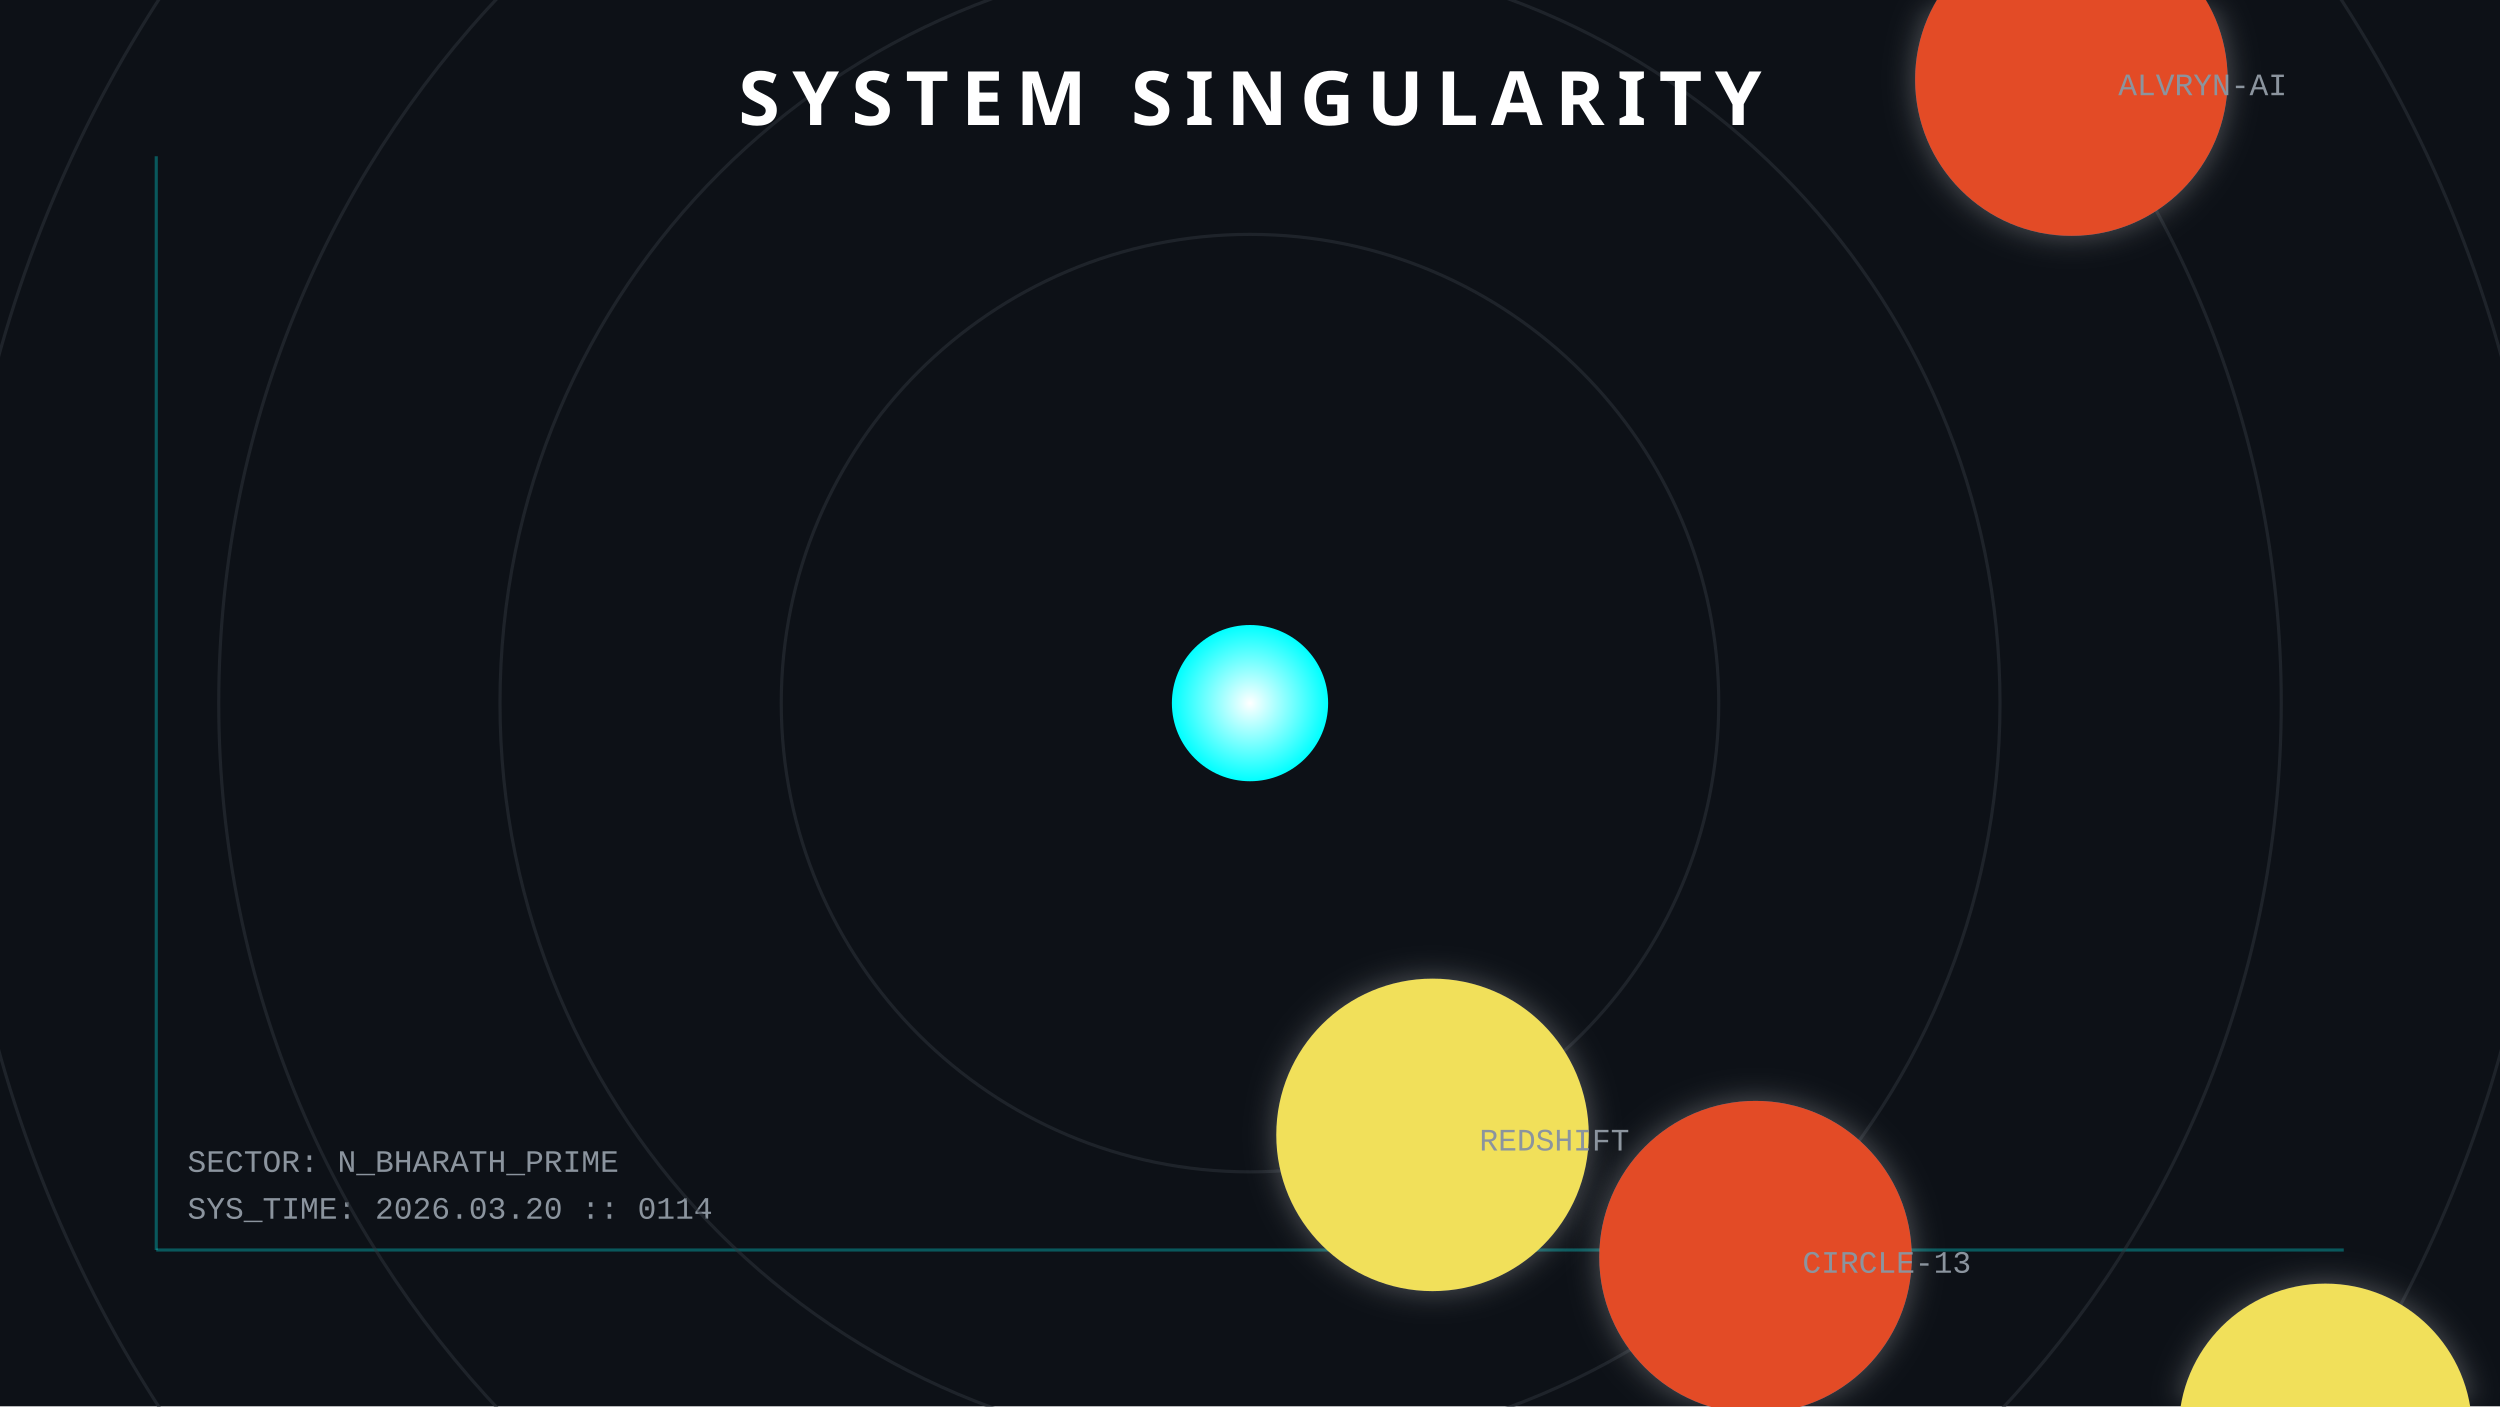
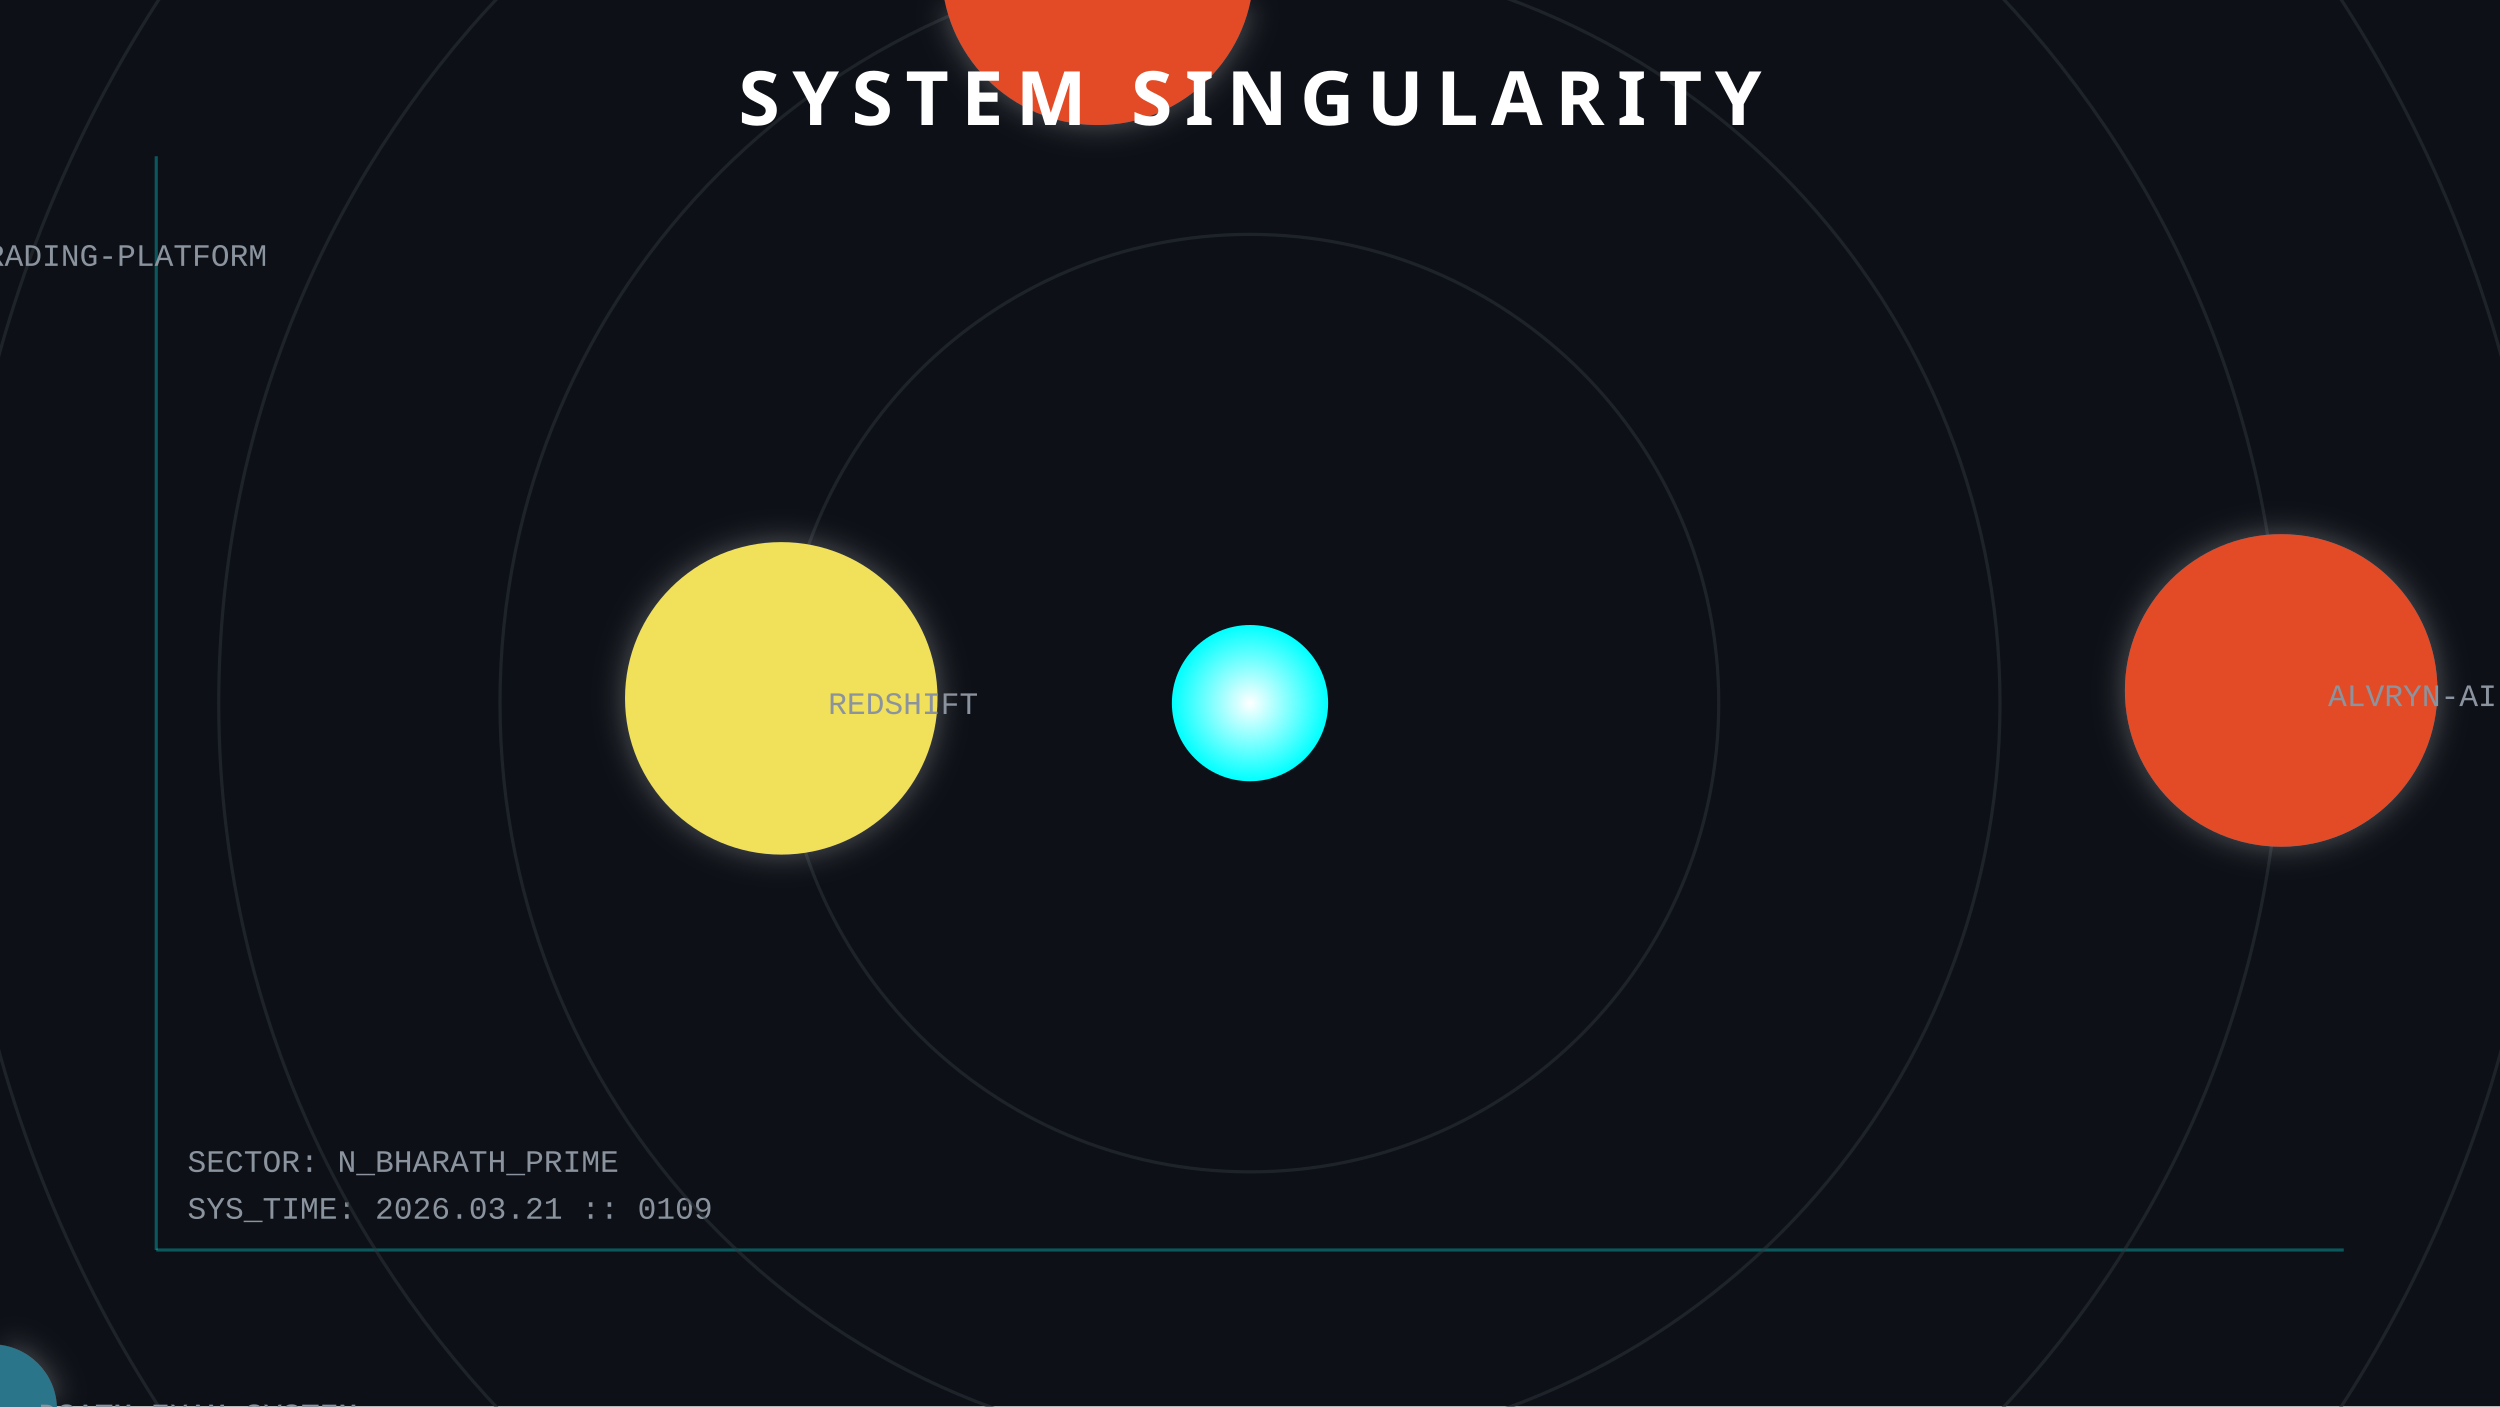
<svg xmlns="http://www.w3.org/2000/svg" width="800" height="450">
  <style>
        .orbit { fill: none; stroke: #30363d; stroke-width: 1; opacity: 0.5; }
        .planet { filter: drop-shadow(0 0 5px rgba(255,255,255,0.3)); }
        .text { font-family: 'Courier New', monospace; fill: #8b949e; font-size: 10px; }
        .title { font-family: sans-serif; fill: white; font-weight: bold; font-size: 24px; letter-spacing: 4px; }
        .hud-line { stroke: #00ffff; stroke-width: 1; opacity: 0.3; }
        
        /* ANIMATIONS */
        @keyframes pulse { 0% { r: 25; opacity: 0.8; } 50% { r: 30; opacity: 0.4; } 100% { r: 25; opacity: 0.8; } }
        .sun { animation: pulse 4s infinite; }
    </style>
  <rect width="100%" height="100%" fill="#0d1117" />
  <line x1="50" y1="50" x2="50" y2="400" class="hud-line" />
  <line x1="50" y1="400" x2="750" y2="400" class="hud-line" />
-   <text x="60" y="390" class="text">SYS_TIME: 2026.03.20 :: 0114</text>
+   <text x="60" y="390" class="text">SYS_TIME: 2026.03.21 :: 0109</text>
  <text x="60" y="375" class="text">SECTOR: N_BHARATH_PRIME</text>
  <circle cx="400" cy="225" r="25" fill="url(#grad1)" class="sun" />
  <defs>
    <radialGradient id="grad1" cx="50%" cy="50%" r="50%" fx="50%" fy="50%">
      <stop offset="0%" style="stop-color:white;stop-opacity:1" />
      <stop offset="100%" style="stop-color:#00ffff;stop-opacity:1" />
    </radialGradient>
  </defs>
  <circle cx="400" cy="225" r="150.0" class="orbit" />
-   <circle cx="458.409" cy="363.161" r="50" fill="#f1e05a" class="planet" />
-   <text x="473.409" y="368.161" class="text" fill="white">REDSHIFT</text>
+   <circle cx="250.008" cy="223.475" r="50" fill="#f1e05a" class="planet" />
+   <text x="265.008" y="228.475" class="text" fill="white">REDSHIFT</text>
  <circle cx="400" cy="225" r="240.0" class="orbit" />
-   <circle cx="561.769" cy="402.287" r="50" fill="#e34c26" class="planet" />
-   <text x="576.769" y="407.287" class="text" fill="white">CIRCLE-13</text>
+   <circle cx="351.242" cy="-9.995" r="50" fill="#e34c26" class="planet" />
+   <text x="366.242" y="-4.995" class="text" fill="white">CIRCLE-13</text>
  <circle cx="400" cy="225" r="330.0" class="orbit" />
-   <circle cx="662.844" cy="25.468" r="50" fill="#e34c26" class="planet" />
-   <text x="677.844" y="30.468" class="text" fill="white">ALVRYN-AI</text>
+   <circle cx="729.975" cy="220.942" r="50" fill="#e34c26" class="planet" />
+   <text x="744.975" y="225.942" class="text" fill="white">ALVRYN-AI</text>
  <circle cx="400" cy="225" r="415.422" class="orbit" />
-   <circle cx="744.13" cy="457.701" r="46.948" fill="#f1e05a" class="planet" />
-   <text x="759.13" y="462.701" class="text" fill="white">DRIFT-CIRCLE13</text>
+   <circle cx="627.074" cy="-122.869" r="46.948" fill="#f1e05a" class="planet" />
+   <text x="642.074" y="-117.869" class="text" fill="white">DRIFT-CIRCLE13</text>
  <circle cx="400" cy="225" r="461.81" class="orbit" />
-   <circle cx="860.912" cy="196.223" r="20.925" fill="#2b7489" class="planet" />
-   <text x="875.912" y="201.223" class="text" fill="white">DSATM-EXAM-SYSTEM-</text>
-   <circle cx="400" cy="225" r="504.87" class="orbit" />
-   <circle cx="739.602" cy="-148.583" r="18.707" fill="#8b949e" class="planet" />
-   <text x="754.602" y="-143.583" class="text" fill="white">NBHARATH1306</text>
-   <circle cx="400" cy="225" r="547.102" class="orbit" />
-   <circle cx="-38.653" cy="-101.963" r="18.155" fill="#e34c26" class="planet" />
-   <text x="-23.653" y="-96.963" class="text" fill="white">WEBSITE-EQUDATOR-TRADING-PLATFORM</text>
-   <circle cx="400" cy="225" r="577.935" class="orbit" />
-   <circle cx="854.305" cy="-132.233" r="10.555" fill="#8b949e" class="planet" />
-   <text x="869.305" y="-127.233" class="text" fill="white">FLASK</text>
-   <circle cx="400" cy="225" r="608.208" class="orbit" />
-   <circle cx="-187.127" cy="66.259" r="10.182" fill="#8b949e" class="planet" />
-   <text x="-172.127" y="71.259" class="text" fill="white">HCF-INTERNSHIP</text>
-   <circle cx="400" cy="225" r="637.077" class="orbit" />
-   <circle cx="58.644" cy="762.906" r="9.246" fill="#8b949e" class="planet" />
+   <circle cx="-2.682" cy="451.086" r="20.925" fill="#2b7489" class="planet" />
+   <text x="12.318" y="456.086" class="text" fill="white">DSATM-EXAM-SYSTEM-</text>
+   <circle cx="400" cy="225" r="504.873" class="orbit" />
+   <circle cx="-33.658" cy="-33.529" r="18.709" fill="#8b949e" class="planet" />
+   <text x="-18.658" y="-28.529" class="text" fill="white">NBHARATH1306</text>
+   <circle cx="400" cy="225" r="547.106" class="orbit" />
+   <circle cx="-127.564" cy="80.083" r="18.155" fill="#e34c26" class="planet" />
+   <text x="-112.564" y="85.083" class="text" fill="white">WEBSITE-EQUDATOR-TRADING-PLATFORM</text>
+   <circle cx="400" cy="225" r="577.938" class="orbit" />
+   <circle cx="970.611" cy="133.267" r="10.555" fill="#8b949e" class="planet" />
+   <text x="985.611" y="138.267" class="text" fill="white">FLASK</text>
+   <circle cx="400" cy="225" r="608.211" class="orbit" />
+   <circle cx="228.564" cy="808.55" r="10.182" fill="#8b949e" class="planet" />
+   <text x="243.564" y="813.55" class="text" fill="white">HCF-INTERNSHIP</text>
+   <circle cx="400" cy="225" r="637.08" class="orbit" />
+   <circle cx="-11.411" cy="711.428" r="9.246" fill="#8b949e" class="planet" />
  <text x="400" y="40" text-anchor="middle" class="title">SYSTEM SINGULARITY</text>
</svg>
